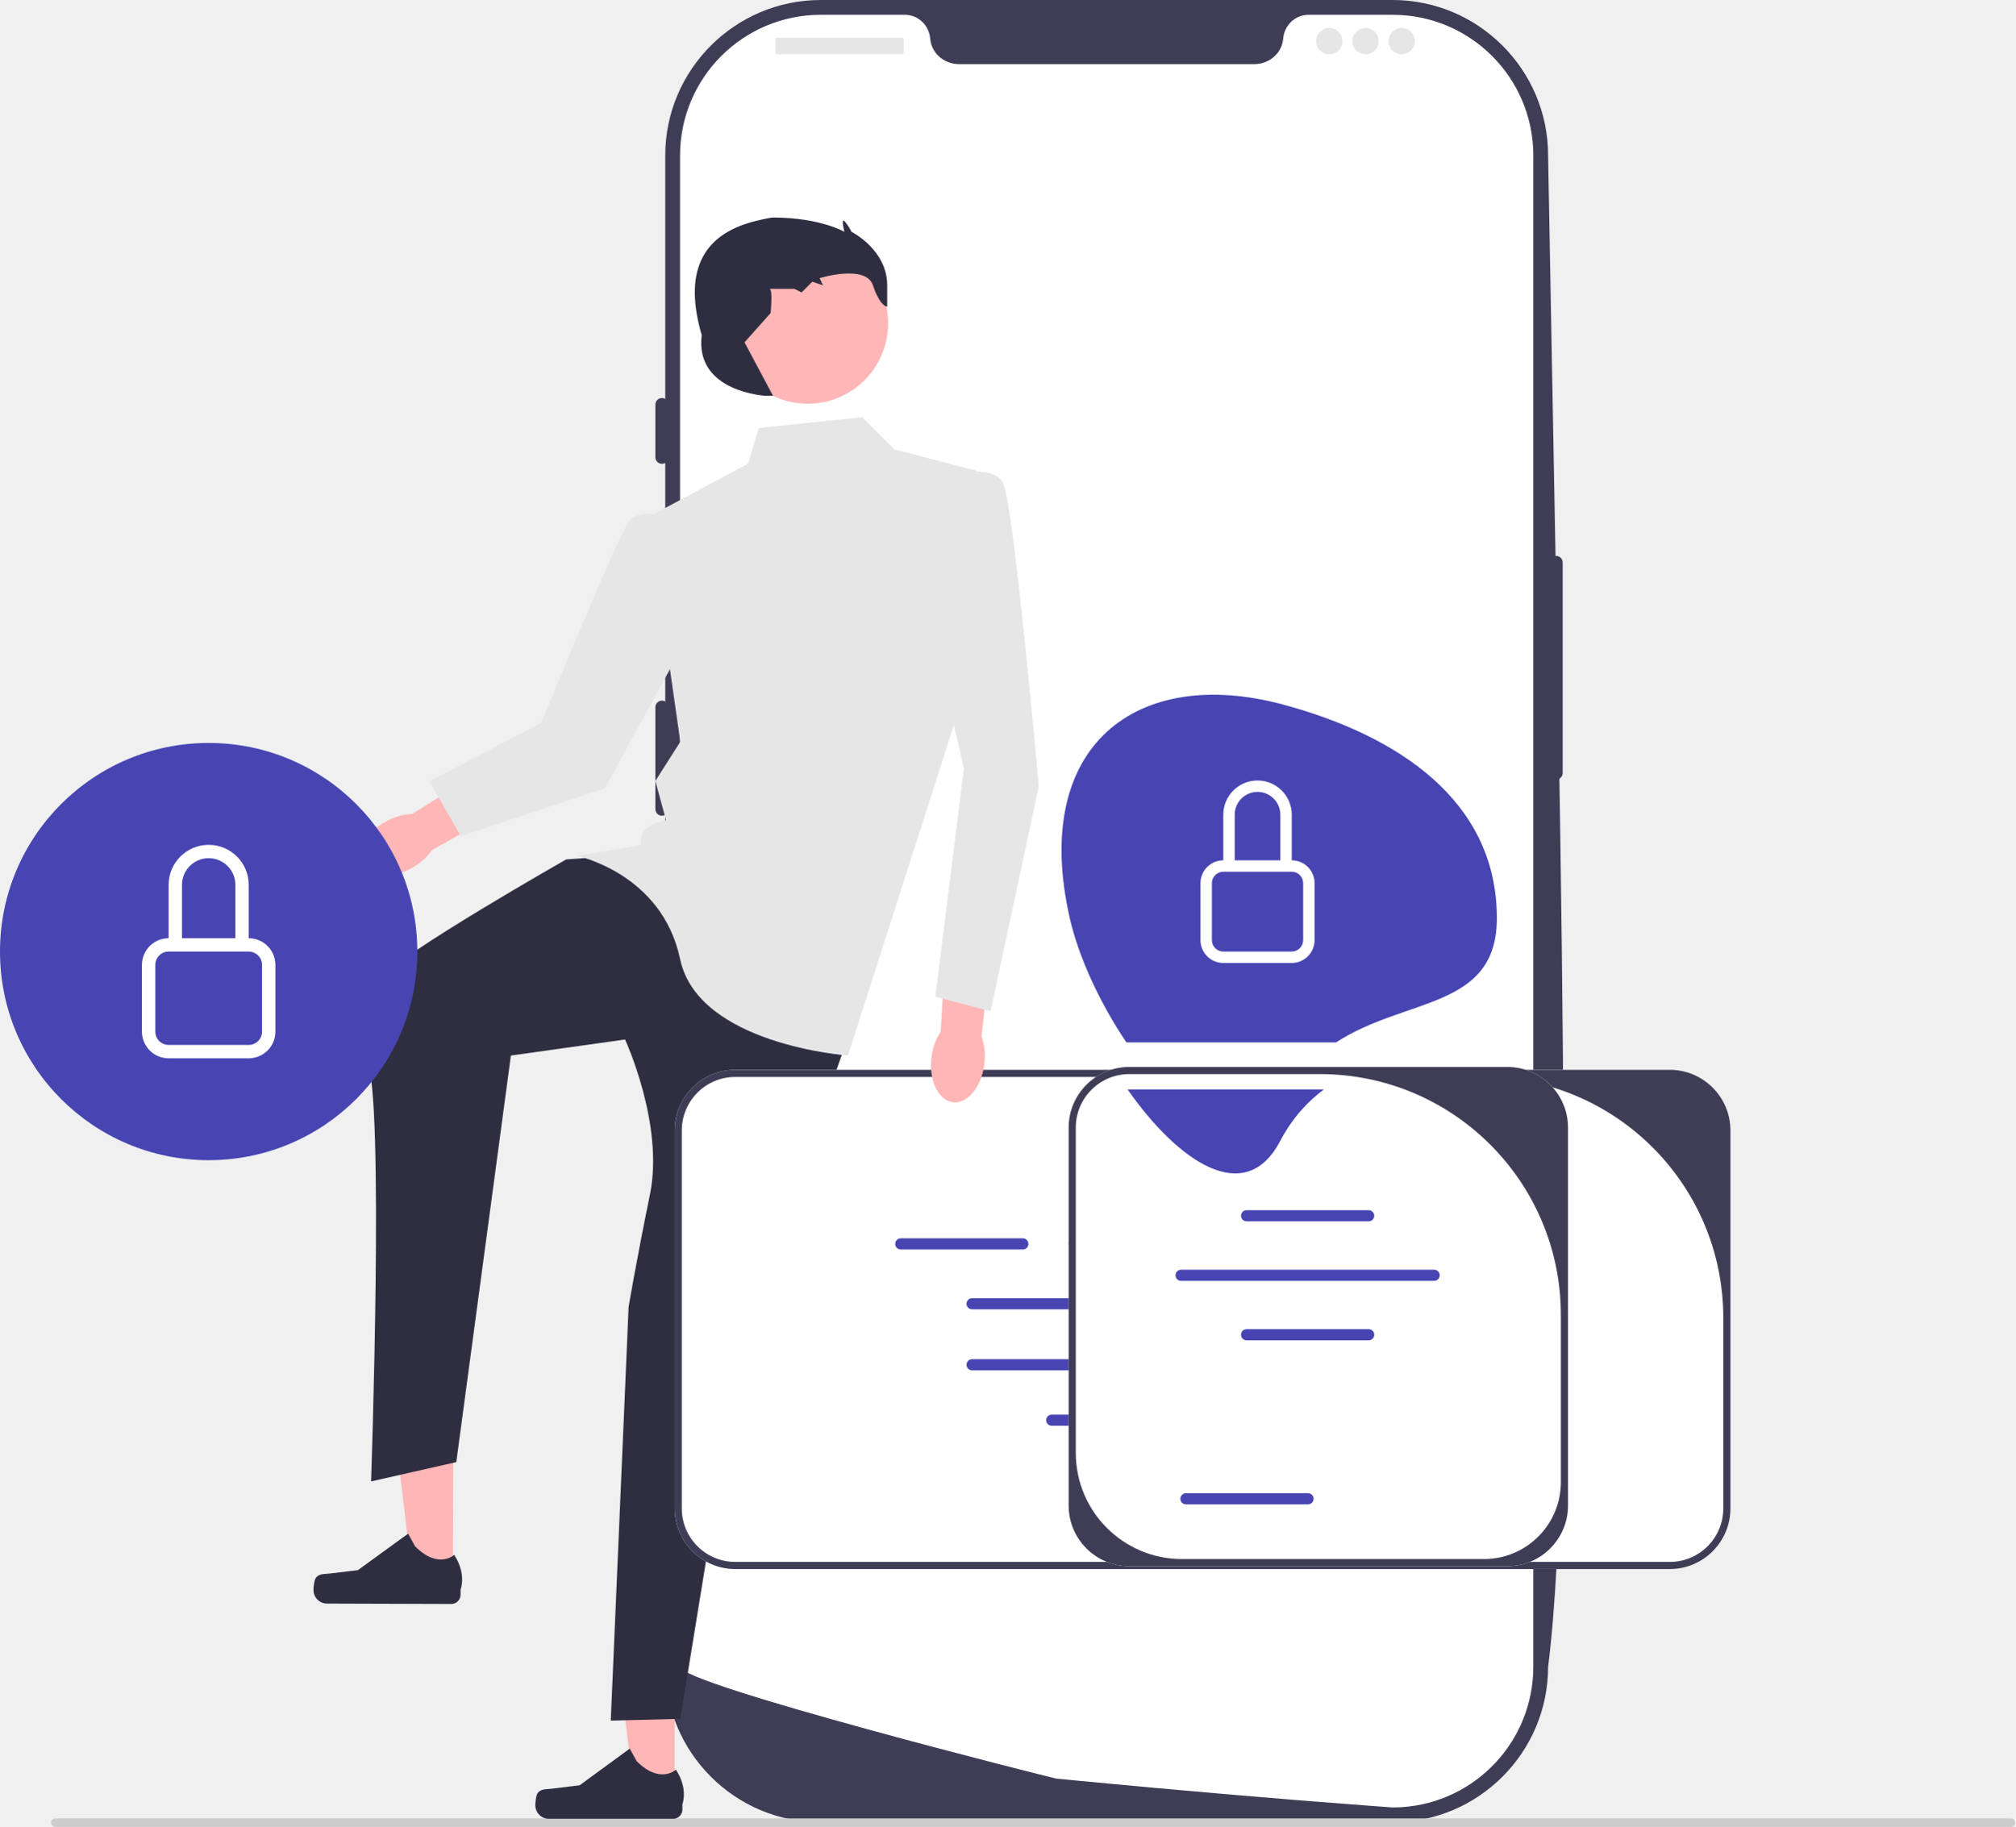
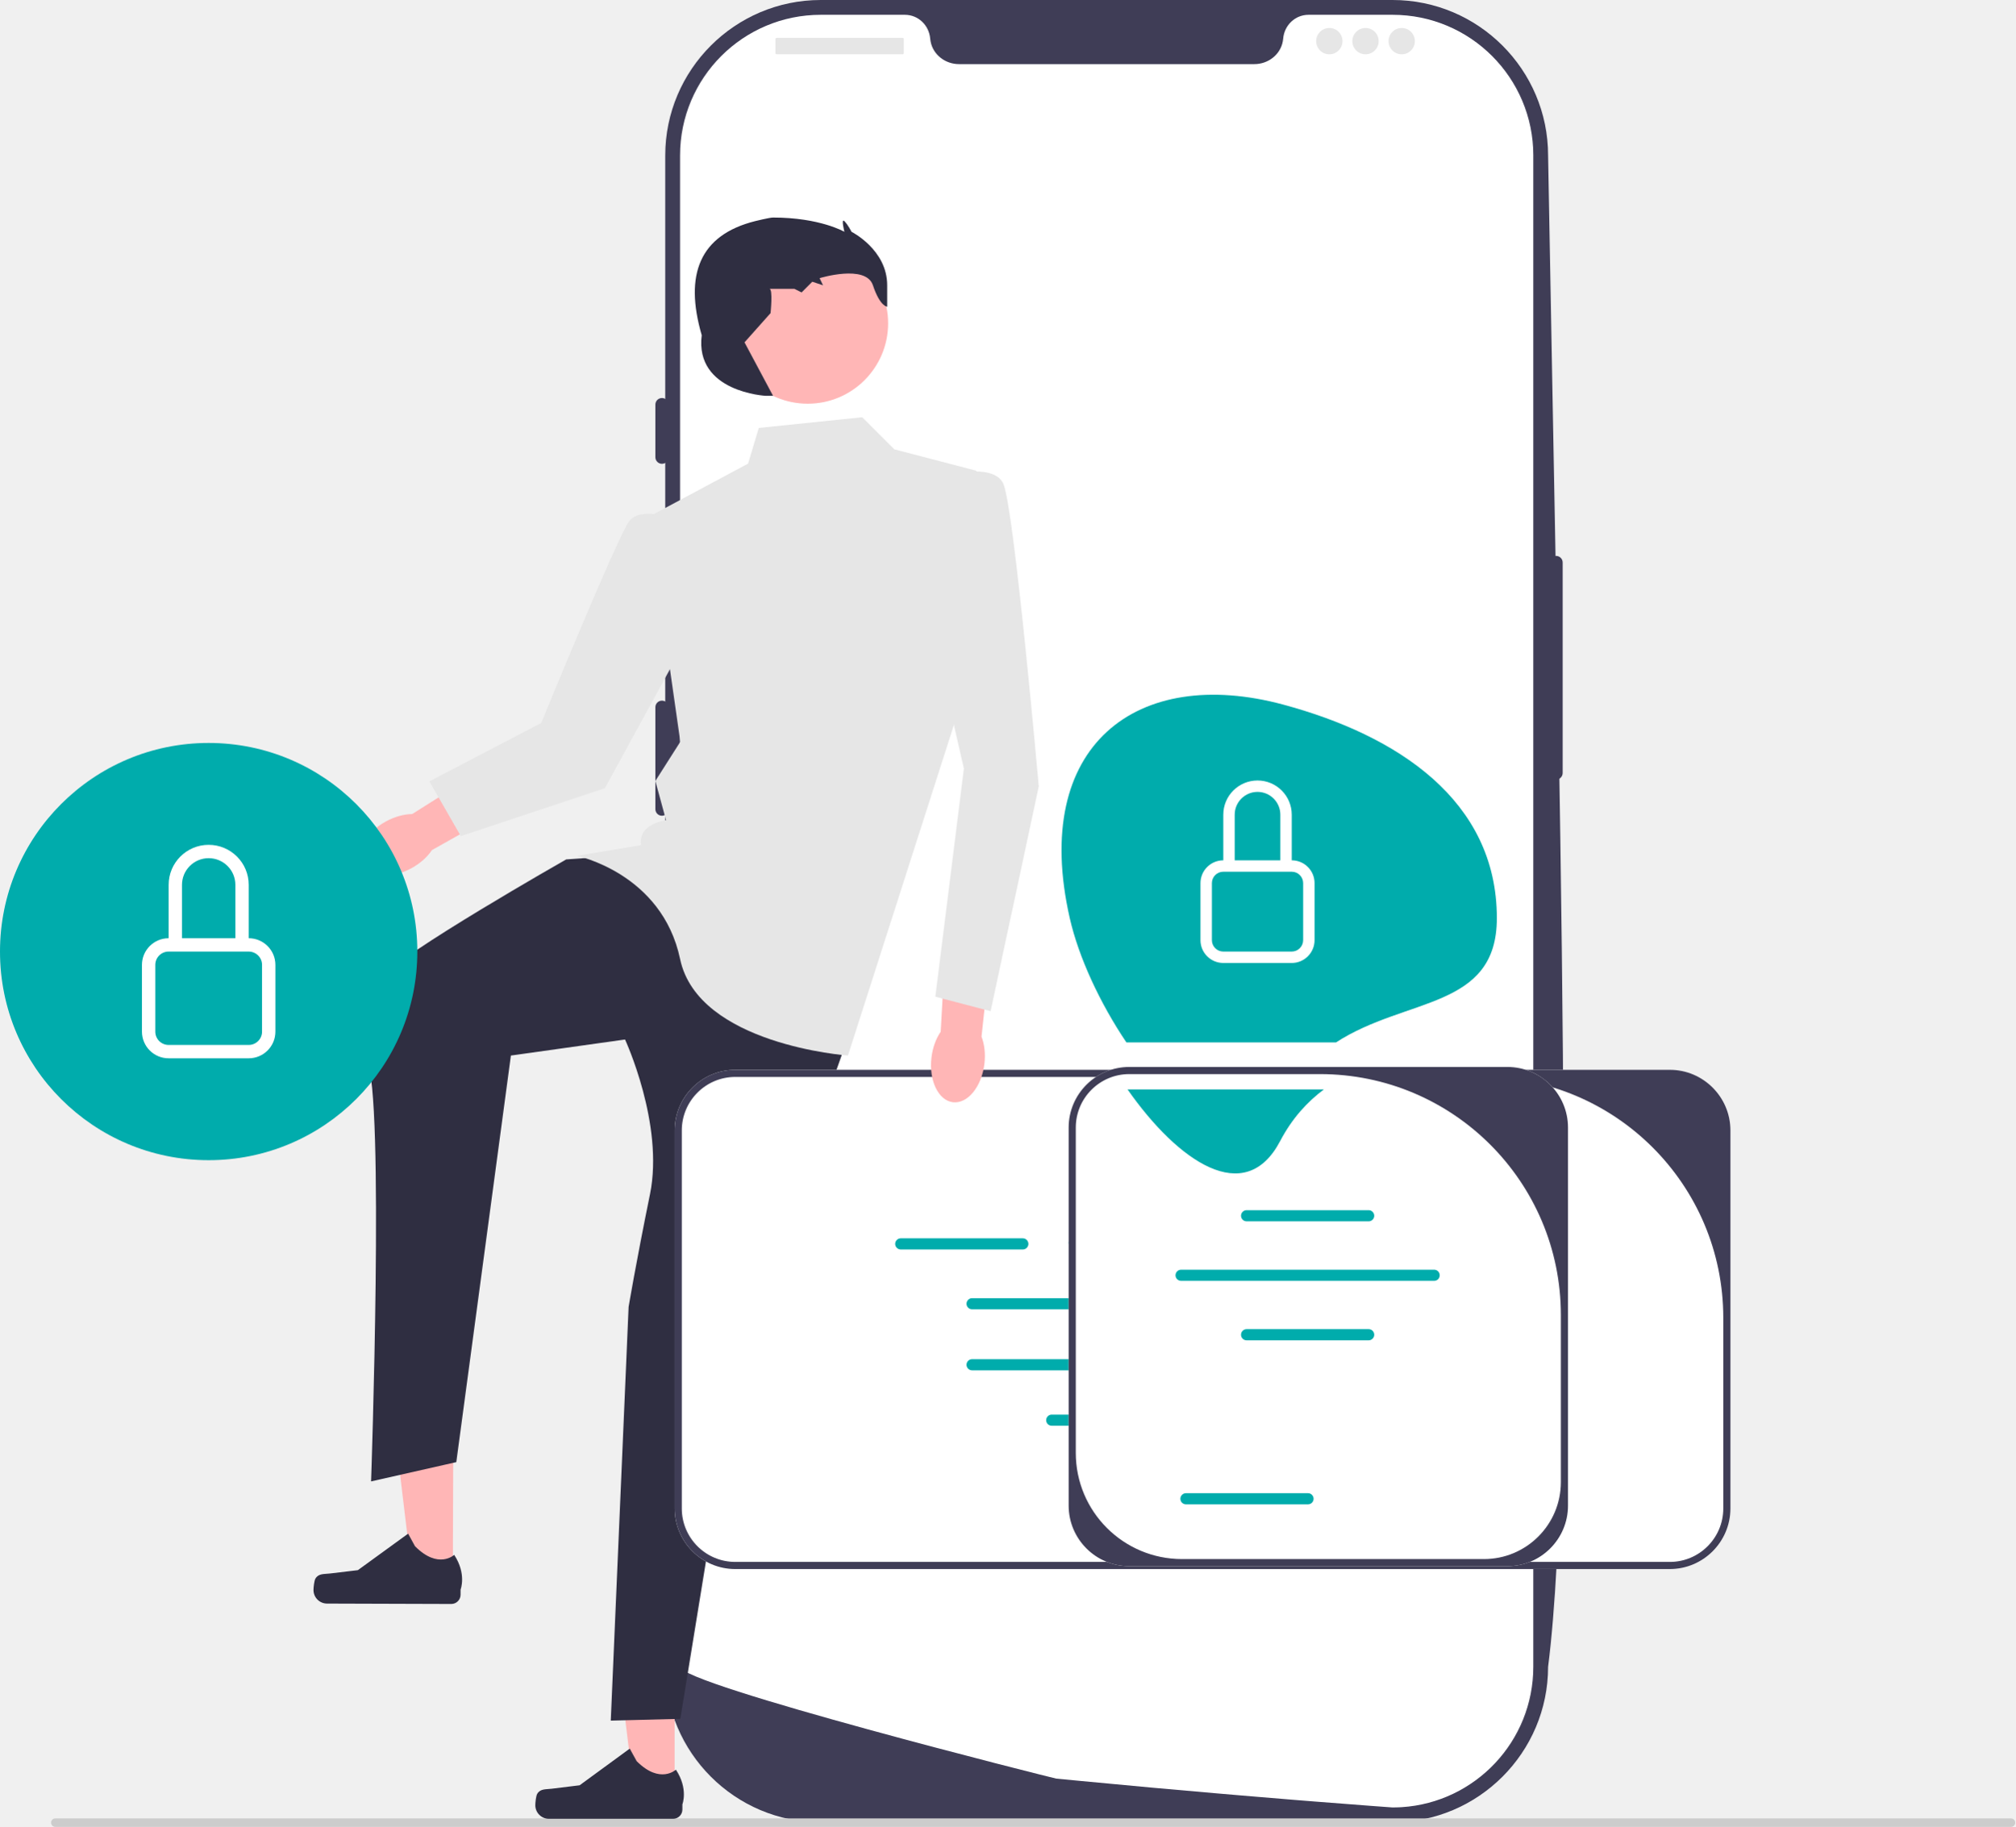
<svg xmlns="http://www.w3.org/2000/svg" width="564.984" height="512.296" viewBox="0 0 564.984 512.296">
  <g>
    <path d="M390.427,511.006H230.114c-24.045,0-43.607-19.562-43.607-43.607V43.607c0-24.045,19.562-43.607,43.607-43.607h160.312c24.044,0,43.606,19.562,43.606,43.607,2.984,170.182,8.073,360.758,0,423.792,0,24.045-19.562,43.607-43.606,43.607l-0,0Z" fill="#3f3d56" />
    <path d="M436.269,155.885c-1.017,0-1.845,.827-1.845,1.845v59.033c0,1.017,.827,1.845,1.845,1.845s1.845-.827,1.845-1.845v-59.033c0-1.017-.827-1.845-1.845-1.845Z" fill="#3f3d56" />
    <path d="M429.883,43.607V467.391c0,20.929-16.289,38.049-36.886,39.377h-.009c-.304,.018-.609,.037-.922,.046-.544,.028-1.088,.037-1.642,.037,0,0-2.029-.148-5.737-.424-3.745-.277-9.196-.692-15.994-1.236-2.038-.157-4.188-.332-6.457-.517-4.52-.369-9.482-.775-14.804-1.236-2.121-.175-4.317-.369-6.558-.563-11.456-.987-24.287-2.14-37.818-3.45-2.288-.212-4.594-.434-6.918-.664-.609-.065-105.477-26.427-105.477-31.371V43.607c0-21.796,17.664-39.46,39.46-39.46h23.558c3.763,0,6.789,2.933,7.112,6.687,.028,.249,.055,.498,.101,.747,.683,3.773,4.142,6.401,7.979,6.401h82.805c3.837,0,7.296-2.629,7.979-6.401,.046-.249,.074-.498,.102-.747,.323-3.754,3.348-6.687,7.112-6.687h23.558c21.796,0,39.46,17.664,39.46,39.46h-0Z" fill="#fff" />
    <path d="M185.585,111.61c-1.017,0-1.845,.827-1.845,1.845v14.758c0,1.017,.827,1.845,1.845,1.845s1.845-.827,1.845-1.845v-14.758c0-1.017-.827-1.845-1.845-1.845Z" fill="#3f3d56" />
    <path d="M185.585,155.885c-1.017,0-1.845,.827-1.845,1.845v28.594c0,1.017,.827,1.845,1.845,1.845s1.845-.827,1.845-1.845v-28.594c0-1.017-.827-1.845-1.845-1.845v0Z" fill="#3f3d56" />
    <path d="M185.585,196.47c-1.017,0-1.845,.827-1.845,1.845v28.594c0,1.017,.827,1.845,1.845,1.845s1.845-.827,1.845-1.845v-28.594c0-1.017-.827-1.845-1.845-1.845Z" fill="#3f3d56" />
    <rect x="217.408" y="10.608" width="35.973" height="4.612" rx=".31" ry=".31" fill="#e6e6e6" />
    <circle cx="372.694" cy="11.53" r="3.69" fill="#e6e6e6" />
    <circle cx="382.84" cy="11.53" r="3.69" fill="#e6e6e6" />
    <circle cx="392.987" cy="11.53" r="3.69" fill="#e6e6e6" />
  </g>
  <path d="M14.314,511.106c0,.66,.53,1.19,1.19,1.19H563.794c.66,0,1.19-.53,1.19-1.19,0-.66-.53-1.19-1.19-1.19H15.504c-.66,0-1.19,.53-1.19,1.19Z" fill="#ccc" />
  <g>
    <polygon points="189.133 503.29 177.89 503.289 172.541 459.92 189.136 459.921 189.133 503.29" fill="#ffb6b6" />
    <path d="M150.611,503.035h0c-.35,.59-.535,2.493-.535,3.178h0c0,2.108,1.709,3.816,3.816,3.816h34.821c1.438,0,2.603-1.166,2.603-2.603v-1.45s1.723-4.357-1.824-9.727c0,0-4.408,4.205-10.994-2.381l-1.942-3.518-14.059,10.282-7.793,.959c-1.705,.21-3.216-.033-4.093,1.444h-0v0Z" fill="#2f2e41" />
  </g>
  <g>
    <polygon points="126.954 443.052 115.71 443.015 110.499 399.629 127.094 399.683 126.954 443.052" fill="#ffb6b6" />
    <path d="M88.432,442.675h0c-.352,.589-.543,2.491-.545,3.177h0c-.007,2.108,1.696,3.822,3.804,3.828l34.82,.111c1.438,.005,2.607-1.157,2.612-2.595l.005-1.45s1.736-4.352-1.793-9.733c0,0-4.421,4.191-10.986-2.416l-1.931-3.525-14.092,10.237-7.796,.934c-1.706,.204-3.216-.043-4.098,1.431h-0Z" fill="#2f2e41" />
  </g>
  <path d="M172.734,240l-14,1s-47.396,26.947-51.396,32.947-9.5,14.5-4.5,23.5,1.195,117.973,1.195,117.973l23.893-5.405,15.308-114.015,32-4.5s11,23.732,7,43.366-6,31.634-6,31.634l-5,116,19.5-.5,17.5-107.5,30-85-39-46-26.5-3.5Z" fill="#2f2e41" />
  <path d="M241.734,117l-29,3-3,10-28,15,9,63-7,11,3,11s-8,1-7,7l-18,3s23.874,4.874,28.937,28.937,47.063,27.063,47.063,27.063l33-103,3-61-23-6-9-9Z" fill="#e6e6e6" />
  <circle cx="226.451" cy="90.661" r="22.544" fill="#ffb6b6" />
  <path d="M214.734,111h0s-20-1-18-17c-4.95-17.038-.569-28.101,15-32,0,0,4-1,5-1,13.153,0,20,4,20,4,0,0-1-3.961,0-2.98s2,2.98,2,2.98c0,0,10,5,10,15s0,6,0,6c0,0-2,0-4-6s-14.949-2-14.949-2l.949,2-3-1-3,3-2-1s-8,0-7,0,.303,6.796,.303,6.796l-7.303,8.204,8,15h-2Z" fill="#2f2e41" />
  <path d="M108.18,230.354c-5.693,3.107-8.706,8.563-6.728,12.186s8.196,4.041,13.889,.934c2.492-1.36,4.471-3.17,5.742-5.08l23.959-13.469-6.56-11.109-22.923,14.457c-2.294,.036-4.886,.721-7.379,2.081Z" fill="#ffb6b6" />
  <path d="M188.978,145.467s-9.392-3.576-12.628,.729-24.613,56.535-24.613,56.535l-31.364,16.38,8.82,15.359,40.387-13.446,26.647-48.733-7.249-26.823Z" fill="#e6e6e6" />
  <g>
    <path d="M485.149,316.998v106c0,9.374-7.626,17-17,17H206.149c-9.374,0-17-7.626-17-17v-106c0-9.374,7.626-17,17-17H468.149c9.374,0,17,7.626,17,17Z" fill="#fff" />
    <path d="M485.149,316.998v106c0,9.374-7.626,17-17,17H206.149c-9.374,0-17-7.626-17-17v-106c0-9.374,7.626-17,17-17H468.149c9.374,0,17,7.626,17,17Zm-17,121c8.284,0,15-6.716,15-15v-53.441c0-37.312-30.247-67.559-67.559-67.559H206.149c-8.284,0-15,6.716-15,15v106c0,8.284,6.716,15,15,15H468.149Z" fill="#3f3d56" />
    <g>
-       <path d="M306.76,364.039h-34.221c-.863,0-1.565,.702-1.565,1.564s.702,1.565,1.565,1.565h34.221c.863,0,1.564-.702,1.564-1.565s-.702-1.564-1.564-1.564Z" fill="#4845b3" />
-       <path d="M358.76,364.039h-34.221c-.863,0-1.565,.702-1.565,1.564s.702,1.565,1.565,1.565h34.221c.863,0,1.564-.702,1.564-1.565s-.702-1.564-1.564-1.564Z" fill="#4845b3" />
+       <path d="M306.76,364.039h-34.221c-.863,0-1.565,.702-1.565,1.564s.702,1.565,1.565,1.565h34.221c.863,0,1.564-.702,1.564-1.565s-.702-1.564-1.564-1.564Z" fill="#00acac" />
+       <path d="M358.76,364.039h-34.221c-.863,0-1.565,.702-1.565,1.564s.702,1.565,1.565,1.565h34.221c.863,0,1.564-.702,1.564-1.565s-.702-1.564-1.564-1.564Z" fill="#00acac" />
    </g>
    <g>
-       <path d="M306.76,381.145h-34.221c-.863,0-1.565,.702-1.565,1.564s.702,1.565,1.565,1.565h34.221c.863,0,1.564-.702,1.564-1.565s-.702-1.564-1.564-1.564Z" fill="#4845b3" />
-       <path d="M358.76,381.145h-34.221c-.863,0-1.565,.702-1.565,1.564s.702,1.565,1.565,1.565h34.221c.863,0,1.564-.702,1.564-1.565s-.702-1.564-1.564-1.564Z" fill="#4845b3" />
-       <path d="M412.324,382.71c0-.863-.702-1.564-1.564-1.564h-34.221c-.863,0-1.565,.702-1.565,1.564s.702,1.565,1.565,1.565h34.221c.863,0,1.564-.702,1.564-1.565Z" fill="#4845b3" />
+       <path d="M306.76,381.145h-34.221c-.863,0-1.565,.702-1.565,1.564s.702,1.565,1.565,1.565h34.221c.863,0,1.564-.702,1.564-1.565s-.702-1.564-1.564-1.564Z" fill="#00acac" />
+       <path d="M358.76,381.145h-34.221c-.863,0-1.565,.702-1.565,1.564s.702,1.565,1.565,1.565h34.221c.863,0,1.564-.702,1.564-1.565s-.702-1.564-1.564-1.564Z" fill="#00acac" />
+       <path d="M412.324,382.71c0-.863-.702-1.564-1.564-1.564h-34.221c-.863,0-1.565,.702-1.565,1.564s.702,1.565,1.565,1.565h34.221c.863,0,1.564-.702,1.564-1.565Z" fill="#00acac" />
    </g>
    <g>
-       <path d="M286.76,350.381c.863,0,1.564-.702,1.564-1.565s-.702-1.564-1.564-1.564h-34.221c-.863,0-1.565,.702-1.565,1.564s.702,1.565,1.565,1.565h34.221Z" fill="#4845b3" />
-       <path d="M387.539,349.744h34.221c.863,0,1.564-.702,1.564-1.565s-.702-1.564-1.564-1.564h-34.221c-.863,0-1.565,.702-1.565,1.564s.702,1.565,1.565,1.565Z" fill="#4845b3" />
-       <path d="M301.176,350.073h70.947c.863,0,1.564-.702,1.564-1.565s-.702-1.564-1.564-1.564h-70.947c-.863,0-1.565,.702-1.565,1.564s.702,1.565,1.565,1.565Z" fill="#4845b3" />
+       <path d="M286.76,350.381c.863,0,1.564-.702,1.564-1.565s-.702-1.564-1.564-1.564h-34.221c-.863,0-1.565,.702-1.565,1.564s.702,1.565,1.565,1.565h34.221Z" fill="#00acac" />
+       <path d="M387.539,349.744h34.221c.863,0,1.564-.702,1.564-1.565s-.702-1.564-1.564-1.564h-34.221c-.863,0-1.565,.702-1.565,1.564s.702,1.565,1.565,1.565Z" fill="#00acac" />
+       <path d="M301.176,350.073h70.947c.863,0,1.564-.702,1.564-1.565s-.702-1.564-1.564-1.564h-70.947c-.863,0-1.565,.702-1.565,1.564s.702,1.565,1.565,1.565Z" fill="#00acac" />
    </g>
-     <path d="M329.09,396.687h-34.221c-.863,0-1.565,.702-1.565,1.564s.702,1.565,1.565,1.565h34.221c.863,0,1.564-.702,1.564-1.565s-.702-1.564-1.564-1.564Z" fill="#4845b3" />
+     <path d="M329.09,396.687h-34.221c-.863,0-1.565,.702-1.565,1.564s.702,1.565,1.565,1.565h34.221c.863,0,1.564-.702,1.564-1.565s-.702-1.564-1.564-1.564Z" fill="#00acac" />
    <g>
      <path d="M439.611,316.199v106c0,9.374-7.626,17-17,17h-106c-9.374,0-17-7.626-17-17v-106c0-9.374,7.626-17,17-17h106c9.374,0,17,7.626,17,17Z" fill="#fff" />
      <path d="M439.611,316.199v106c0,9.374-7.626,17-17,17h-106c-9.374,0-17-7.626-17-17v-106c0-9.374,7.626-17,17-17h106c9.374,0,17,7.626,17,17Zm-23.576,121c11.916,0,21.576-9.66,21.576-21.576v-46.865c0-37.312-30.247-67.559-67.559-67.559h-53.441c-8.284,0-15,6.716-15,15v91.211c0,16.452,13.337,29.789,29.789,29.789h84.635v0h-0Z" fill="#3f3d56" />
-       <path d="M383.722,342.491h-34.221c-.863,0-1.565-.702-1.565-1.565s.702-1.564,1.565-1.564h34.221c.863,0,1.564,.702,1.564,1.564s-.702,1.565-1.564,1.565v0Z" fill="#4845b3" />
-       <path d="M383.722,375.855h-34.221c-.863,0-1.565-.702-1.565-1.565s.702-1.564,1.565-1.564h34.221c.863,0,1.564,.702,1.564,1.564s-.702,1.565-1.564,1.565v0Z" fill="#4845b3" />
-       <path d="M366.722,421.855h-34.221c-.863,0-1.565-.702-1.565-1.565s.702-1.564,1.565-1.564h34.221c.863,0,1.564,.702,1.564,1.564s-.702,1.565-1.564,1.565v0Z" fill="#4845b3" />
-       <path d="M402.085,359.184h-70.947c-.863,0-1.565-.702-1.565-1.565s.702-1.564,1.565-1.564h70.947c.863,0,1.564,.702,1.564,1.564s-.702,1.565-1.564,1.565v0Z" fill="#4845b3" />
+       <path d="M383.722,342.491h-34.221c-.863,0-1.565-.702-1.565-1.565s.702-1.564,1.565-1.564h34.221c.863,0,1.564,.702,1.564,1.564s-.702,1.565-1.564,1.565v0Z" fill="#00acac" />
+       <path d="M383.722,375.855h-34.221c-.863,0-1.565-.702-1.565-1.565s.702-1.564,1.565-1.564h34.221c.863,0,1.564,.702,1.564,1.564s-.702,1.565-1.564,1.565v0Z" fill="#00acac" />
+       <path d="M366.722,421.855h-34.221c-.863,0-1.565-.702-1.565-1.565s.702-1.564,1.565-1.564h34.221c.863,0,1.564,.702,1.564,1.564s-.702,1.565-1.564,1.565v0Z" fill="#00acac" />
+       <path d="M402.085,359.184h-70.947c-.863,0-1.565-.702-1.565-1.565s.702-1.564,1.565-1.564h70.947c.863,0,1.564,.702,1.564,1.564s-.702,1.565-1.564,1.565v0Z" fill="#00acac" />
    </g>
    <g>
      <g>
-         <path d="M419.667,257.462c0-33.067-27.948-51.258-59.873-59.873-40.931-11.046-70.908,11.306-59.873,59.873,2.501,11.007,8.482,23.863,15.886,34.86h58.754c19.626-12.777,45.106-9.194,45.106-34.86Z" fill="#4845b3" />
-         <path d="M358.914,319.972c3.342-6.371,7.579-10.968,12.248-14.467h-55.03c14.164,20.232,32.947,33.217,42.782,14.467Z" fill="#4845b3" />
+         <path d="M419.667,257.462c0-33.067-27.948-51.258-59.873-59.873-40.931-11.046-70.908,11.306-59.873,59.873,2.501,11.007,8.482,23.863,15.886,34.86h58.754c19.626-12.777,45.106-9.194,45.106-34.86Z" fill="#00acac" />
+         <path d="M358.914,319.972c3.342-6.371,7.579-10.968,12.248-14.467h-55.03c14.164,20.232,32.947,33.217,42.782,14.467Z" fill="#00acac" />
      </g>
      <path d="M352.564,222.062c3.533,0,6.397,2.864,6.397,6.397v12.794h-12.794v-12.794c0-3.533,2.864-6.397,6.397-6.397Zm9.595,19.19v-12.794c0-5.299-4.296-9.595-9.595-9.595s-9.595,4.296-9.595,9.595v12.794c-3.533,0-6.397,2.864-6.397,6.397v15.992c0,3.533,2.864,6.397,6.397,6.397h19.19c3.533,0,6.397-2.864,6.397-6.397v-15.992c0-3.533-2.864-6.397-6.397-6.397h0Zm-19.19,3.198h19.19c1.766,0,3.198,1.432,3.198,3.198v15.992c0,1.766-1.432,3.198-3.198,3.198h-19.19c-1.766,0-3.198-1.432-3.198-3.198v-15.992c0-1.766,1.432-3.198,3.198-3.198Z" fill="#fff" />
    </g>
  </g>
  <path d="M261.15,296.543c-.771,6.44,1.926,12.059,6.024,12.549s8.046-4.332,8.817-10.772c.338-2.819,.011-5.481-.808-7.624l2.926-27.329-12.854-1.1-1.52,27.058c-1.301,1.889-2.247,4.398-2.585,7.217Z" fill="#ffb6b6" />
  <path d="M264.234,133.5s14-4,17,2,10,85,10,85l-13.5,63.059-15.5-4.059,8-64-11-48,5-34Z" fill="#e6e6e6" />
  <g>
-     <circle cx="58.5" cy="266.84" r="58.5" fill="#4845b3" />
+     <circle cx="58.5" cy="266.84" r="58.5" fill="#00acac" />
    <path d="M58.5,240.651c4.133,0,7.483,3.35,7.483,7.483v14.965h-14.965v-14.965c0-4.133,3.35-7.483,7.483-7.483Zm11.224,22.448v-14.965c0-6.199-5.025-11.224-11.224-11.224s-11.224,5.025-11.224,11.224v14.965c-4.133,0-7.483,3.35-7.483,7.483v18.706c0,4.133,3.35,7.483,7.483,7.483h22.448c4.133,0,7.483-3.35,7.483-7.483v-18.706c0-4.133-3.35-7.483-7.483-7.483h0Zm-22.448,3.741h22.448c2.066,0,3.741,1.675,3.741,3.741v18.706c0,2.066-1.675,3.741-3.741,3.741h-22.448c-2.066,0-3.741-1.675-3.741-3.741v-18.706c0-2.066,1.675-3.741,3.741-3.741Z" fill="#fff" />
  </g>
</svg>
